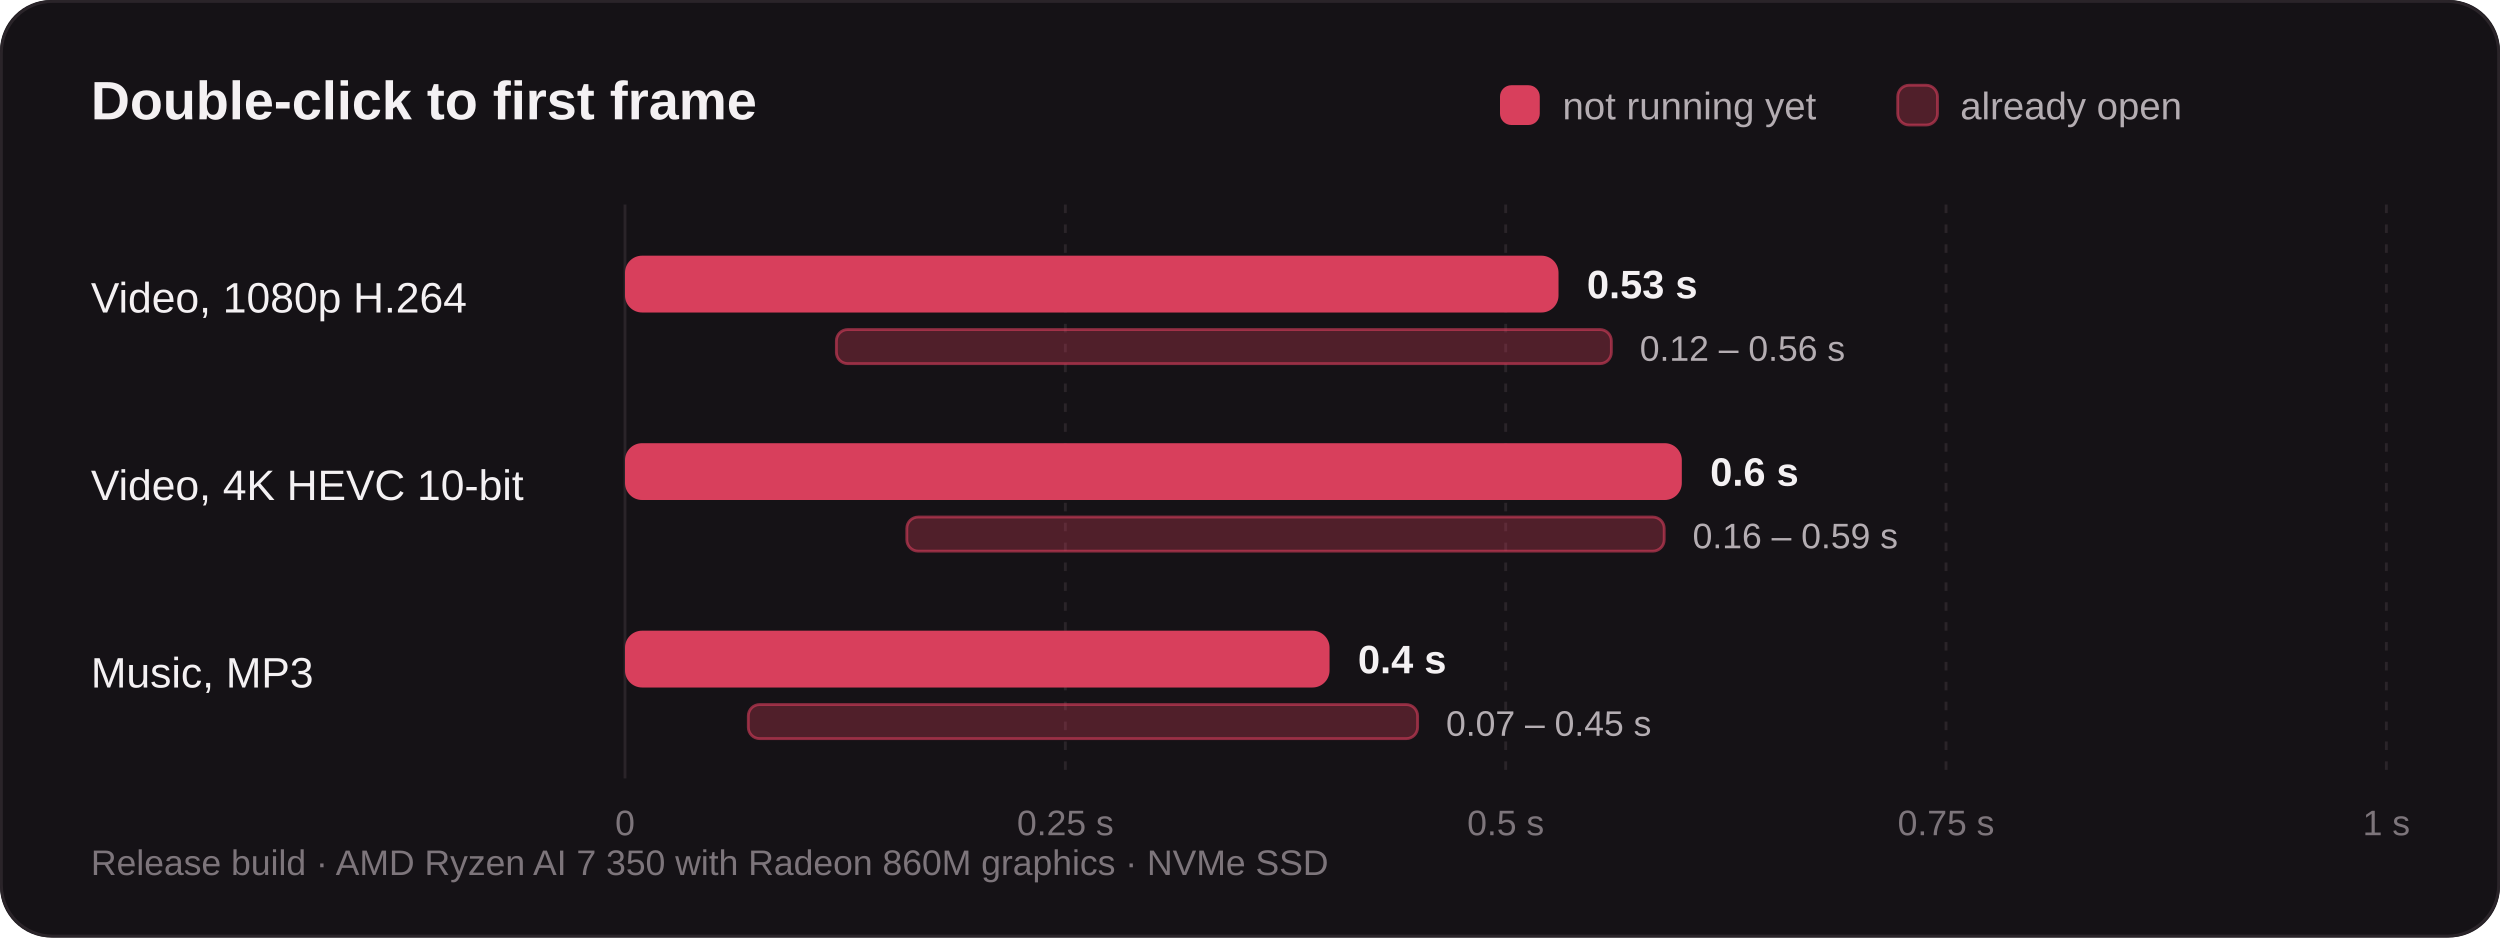
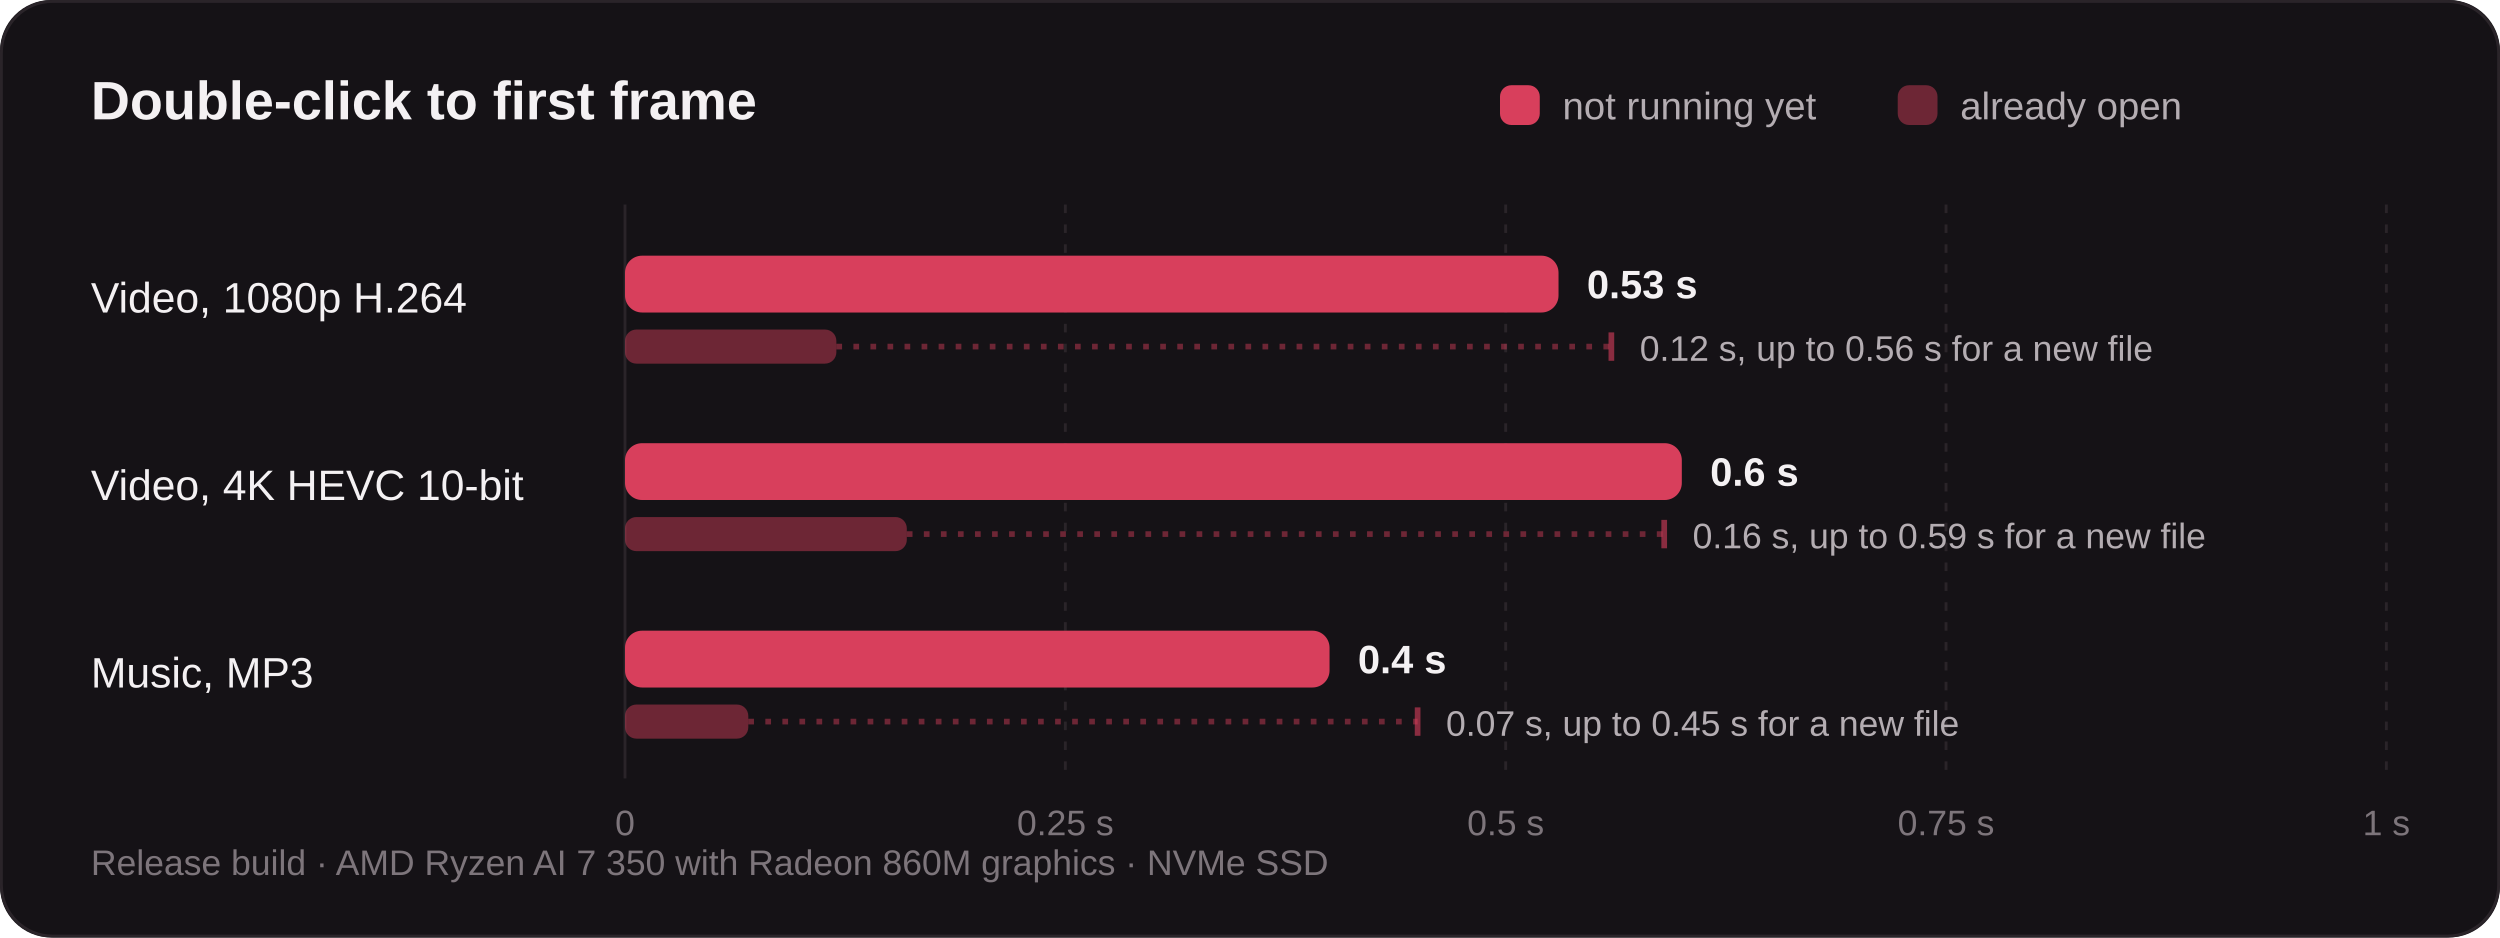
<svg xmlns="http://www.w3.org/2000/svg" width="880" height="330" viewBox="0 0 880 330" font-family="'Segoe UI', -apple-system, BlinkMacSystemFont, 'Helvetica Neue', Arial, sans-serif">
  <rect width="880" height="330" rx="18" fill="#151216" />
  <rect x="0.5" y="0.5" width="879" height="329" rx="18" fill="none" stroke="#2a2429" />
  <text x="32" y="42" font-size="19" font-weight="600" fill="#f4f1f3">Double-click to first frame</text>
  <rect x="528" y="30" width="14" height="14" rx="4" fill="#d83f5c" />
  <text x="550" y="42" font-size="13.5" fill="#b4adb2">not running yet</text>
-   <rect x="668" y="30" width="14" height="14" rx="4" fill="#d83f5c" fill-opacity="0.3" stroke="#d83f5c" stroke-opacity="0.6" />
+   <rect x="668" y="30" width="14" height="14" rx="4" fill="#d83f5c" fill-opacity="0.45" />
  <text x="690" y="42" font-size="13.5" fill="#b4adb2">already open</text>
  <line x1="220.0" y1="72" x2="220.0" y2="274" stroke="#2a2429" stroke-dasharray="0" />
  <text x="220.0" y="294" font-size="12.5" fill="#7d757b" text-anchor="middle">0</text>
  <line x1="375.0" y1="72" x2="375.0" y2="274" stroke="#2a2429" stroke-dasharray="3 4" />
  <text x="375.0" y="294" font-size="12.5" fill="#7d757b" text-anchor="middle">0.25 s</text>
  <line x1="530.0" y1="72" x2="530.0" y2="274" stroke="#2a2429" stroke-dasharray="3 4" />
  <text x="530.0" y="294" font-size="12.5" fill="#7d757b" text-anchor="middle">0.5 s</text>
  <line x1="685.0" y1="72" x2="685.0" y2="274" stroke="#2a2429" stroke-dasharray="3 4" />
  <text x="685.0" y="294" font-size="12.5" fill="#7d757b" text-anchor="middle">0.75 s</text>
  <line x1="840.0" y1="72" x2="840.0" y2="274" stroke="#2a2429" stroke-dasharray="3 4" />
  <text x="840.0" y="294" font-size="12.5" fill="#7d757b" text-anchor="middle">1 s</text>
  <text x="32" y="110" font-size="15" fill="#f4f1f3">Video, 1080p H.264</text>
  <rect x="220" y="90" width="328.6" height="20" rx="6" fill="#d83f5c" />
  <text x="558.6" y="105" font-size="14" font-weight="600" fill="#f4f1f3">0.53 s</text>
-   <rect x="294.4" y="116" width="272.8" height="12" rx="4" fill="#d83f5c" fill-opacity="0.3" stroke="#d83f5c" stroke-opacity="0.6" />
-   <text x="577.2" y="127" font-size="12.5" fill="#b4adb2">0.12 – 0.56 s</text>
+   <line x1="294.4" y1="122" x2="567.2" y2="122" stroke="#d83f5c" stroke-opacity="0.45" stroke-width="2" stroke-dasharray="2 4" />
+   <line x1="567.2" y1="117" x2="567.2" y2="127" stroke="#d83f5c" stroke-opacity="0.6" stroke-width="2" />
+   <rect x="220" y="116" width="74.4" height="12" rx="4" fill="#d83f5c" fill-opacity="0.45" />
+   <text x="577.2" y="127" font-size="12.5" fill="#b4adb2">0.12 s, up to 0.56 s for a new file</text>
  <text x="32" y="176" font-size="15" fill="#f4f1f3">Video, 4K HEVC 10-bit</text>
  <rect x="220" y="156" width="372.0" height="20" rx="6" fill="#d83f5c" />
  <text x="602.0" y="171" font-size="14" font-weight="600" fill="#f4f1f3">0.6 s</text>
-   <rect x="319.2" y="182" width="266.6" height="12" rx="4" fill="#d83f5c" fill-opacity="0.3" stroke="#d83f5c" stroke-opacity="0.6" />
-   <text x="595.8" y="193" font-size="12.5" fill="#b4adb2">0.16 – 0.59 s</text>
+   <line x1="319.2" y1="188" x2="585.8" y2="188" stroke="#d83f5c" stroke-opacity="0.45" stroke-width="2" stroke-dasharray="2 4" />
+   <line x1="585.8" y1="183" x2="585.8" y2="193" stroke="#d83f5c" stroke-opacity="0.6" stroke-width="2" />
+   <rect x="220" y="182" width="99.2" height="12" rx="4" fill="#d83f5c" fill-opacity="0.45" />
+   <text x="595.8" y="193" font-size="12.5" fill="#b4adb2">0.16 s, up to 0.59 s for a new file</text>
  <text x="32" y="242" font-size="15" fill="#f4f1f3">Music, MP3</text>
  <rect x="220" y="222" width="248.0" height="20" rx="6" fill="#d83f5c" />
  <text x="478.0" y="237" font-size="14" font-weight="600" fill="#f4f1f3">0.4 s</text>
-   <rect x="263.4" y="248" width="235.6" height="12" rx="4" fill="#d83f5c" fill-opacity="0.3" stroke="#d83f5c" stroke-opacity="0.6" />
-   <text x="509.0" y="259" font-size="12.5" fill="#b4adb2">0.07 – 0.45 s</text>
+   <line x1="263.4" y1="254" x2="499.0" y2="254" stroke="#d83f5c" stroke-opacity="0.45" stroke-width="2" stroke-dasharray="2 4" />
+   <line x1="499.0" y1="249" x2="499.0" y2="259" stroke="#d83f5c" stroke-opacity="0.6" stroke-width="2" />
+   <rect x="220" y="248" width="43.4" height="12" rx="4" fill="#d83f5c" fill-opacity="0.45" />
+   <text x="509.0" y="259" font-size="12.5" fill="#b4adb2">0.07 s, up to 0.45 s for a new file</text>
  <text x="32" y="308" font-size="12.5" fill="#7d757b">Release build · AMD Ryzen AI 7 350 with Radeon 860M graphics · NVMe SSD</text>
</svg>
